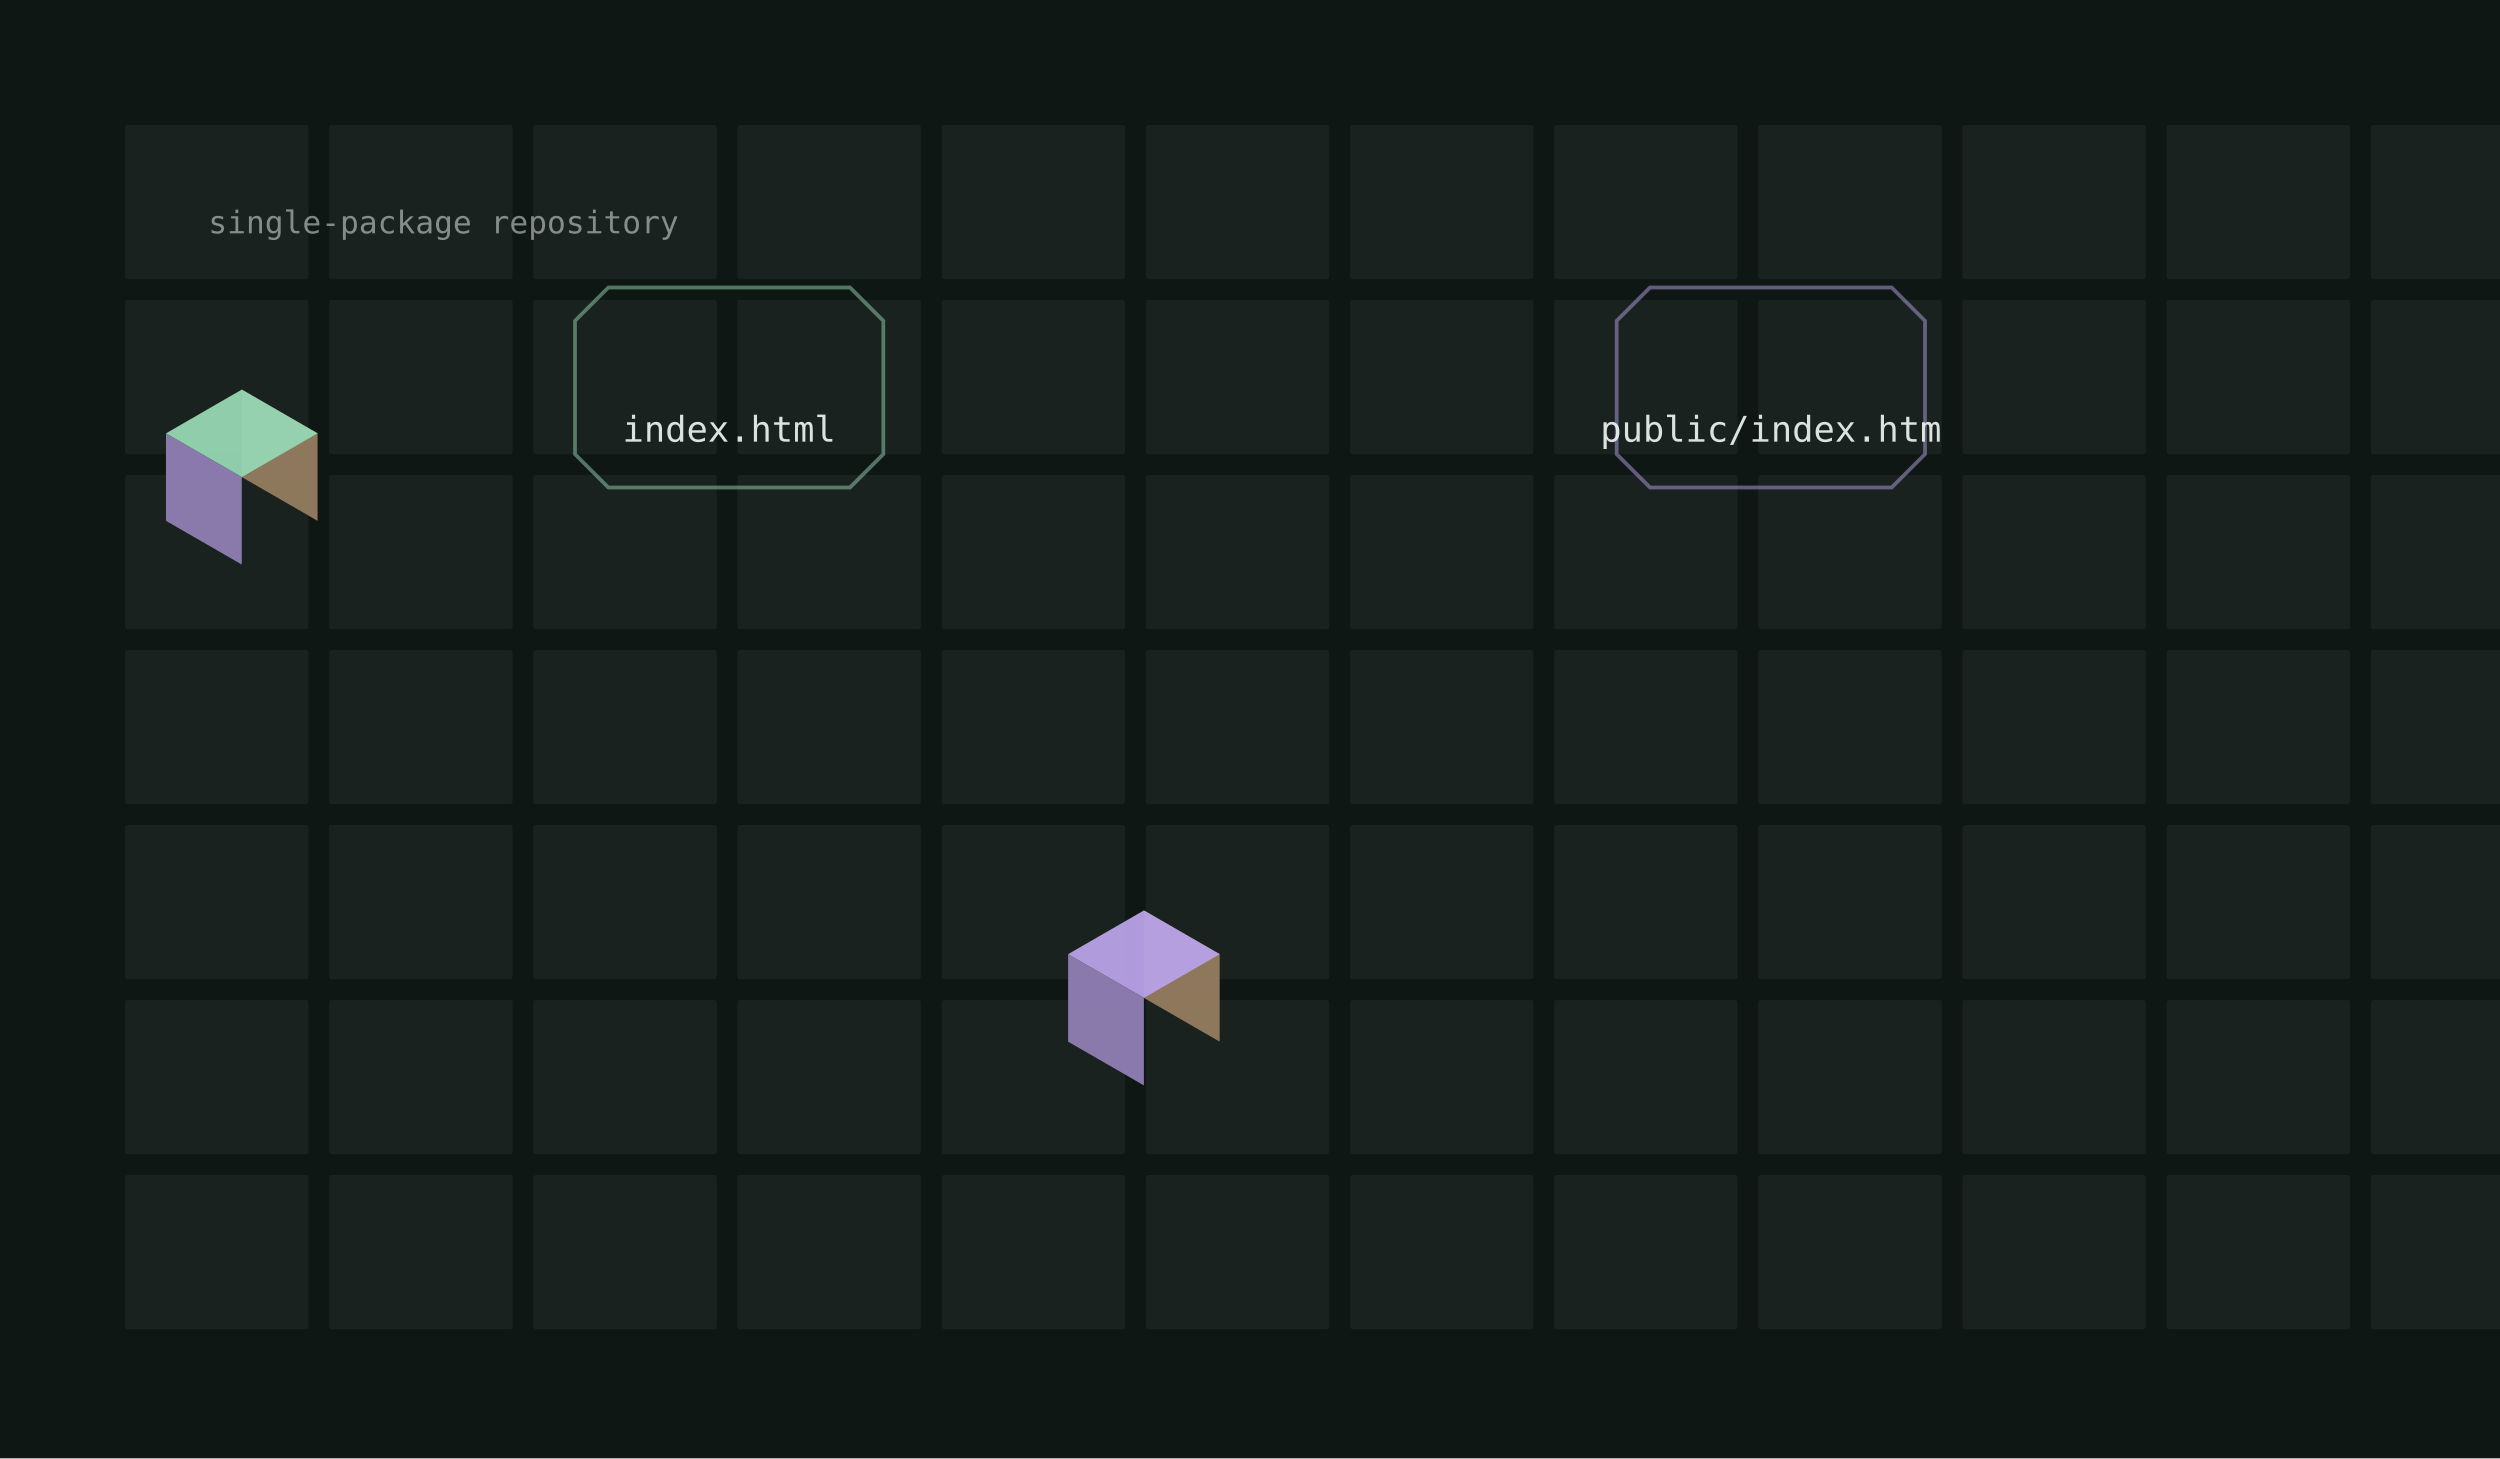
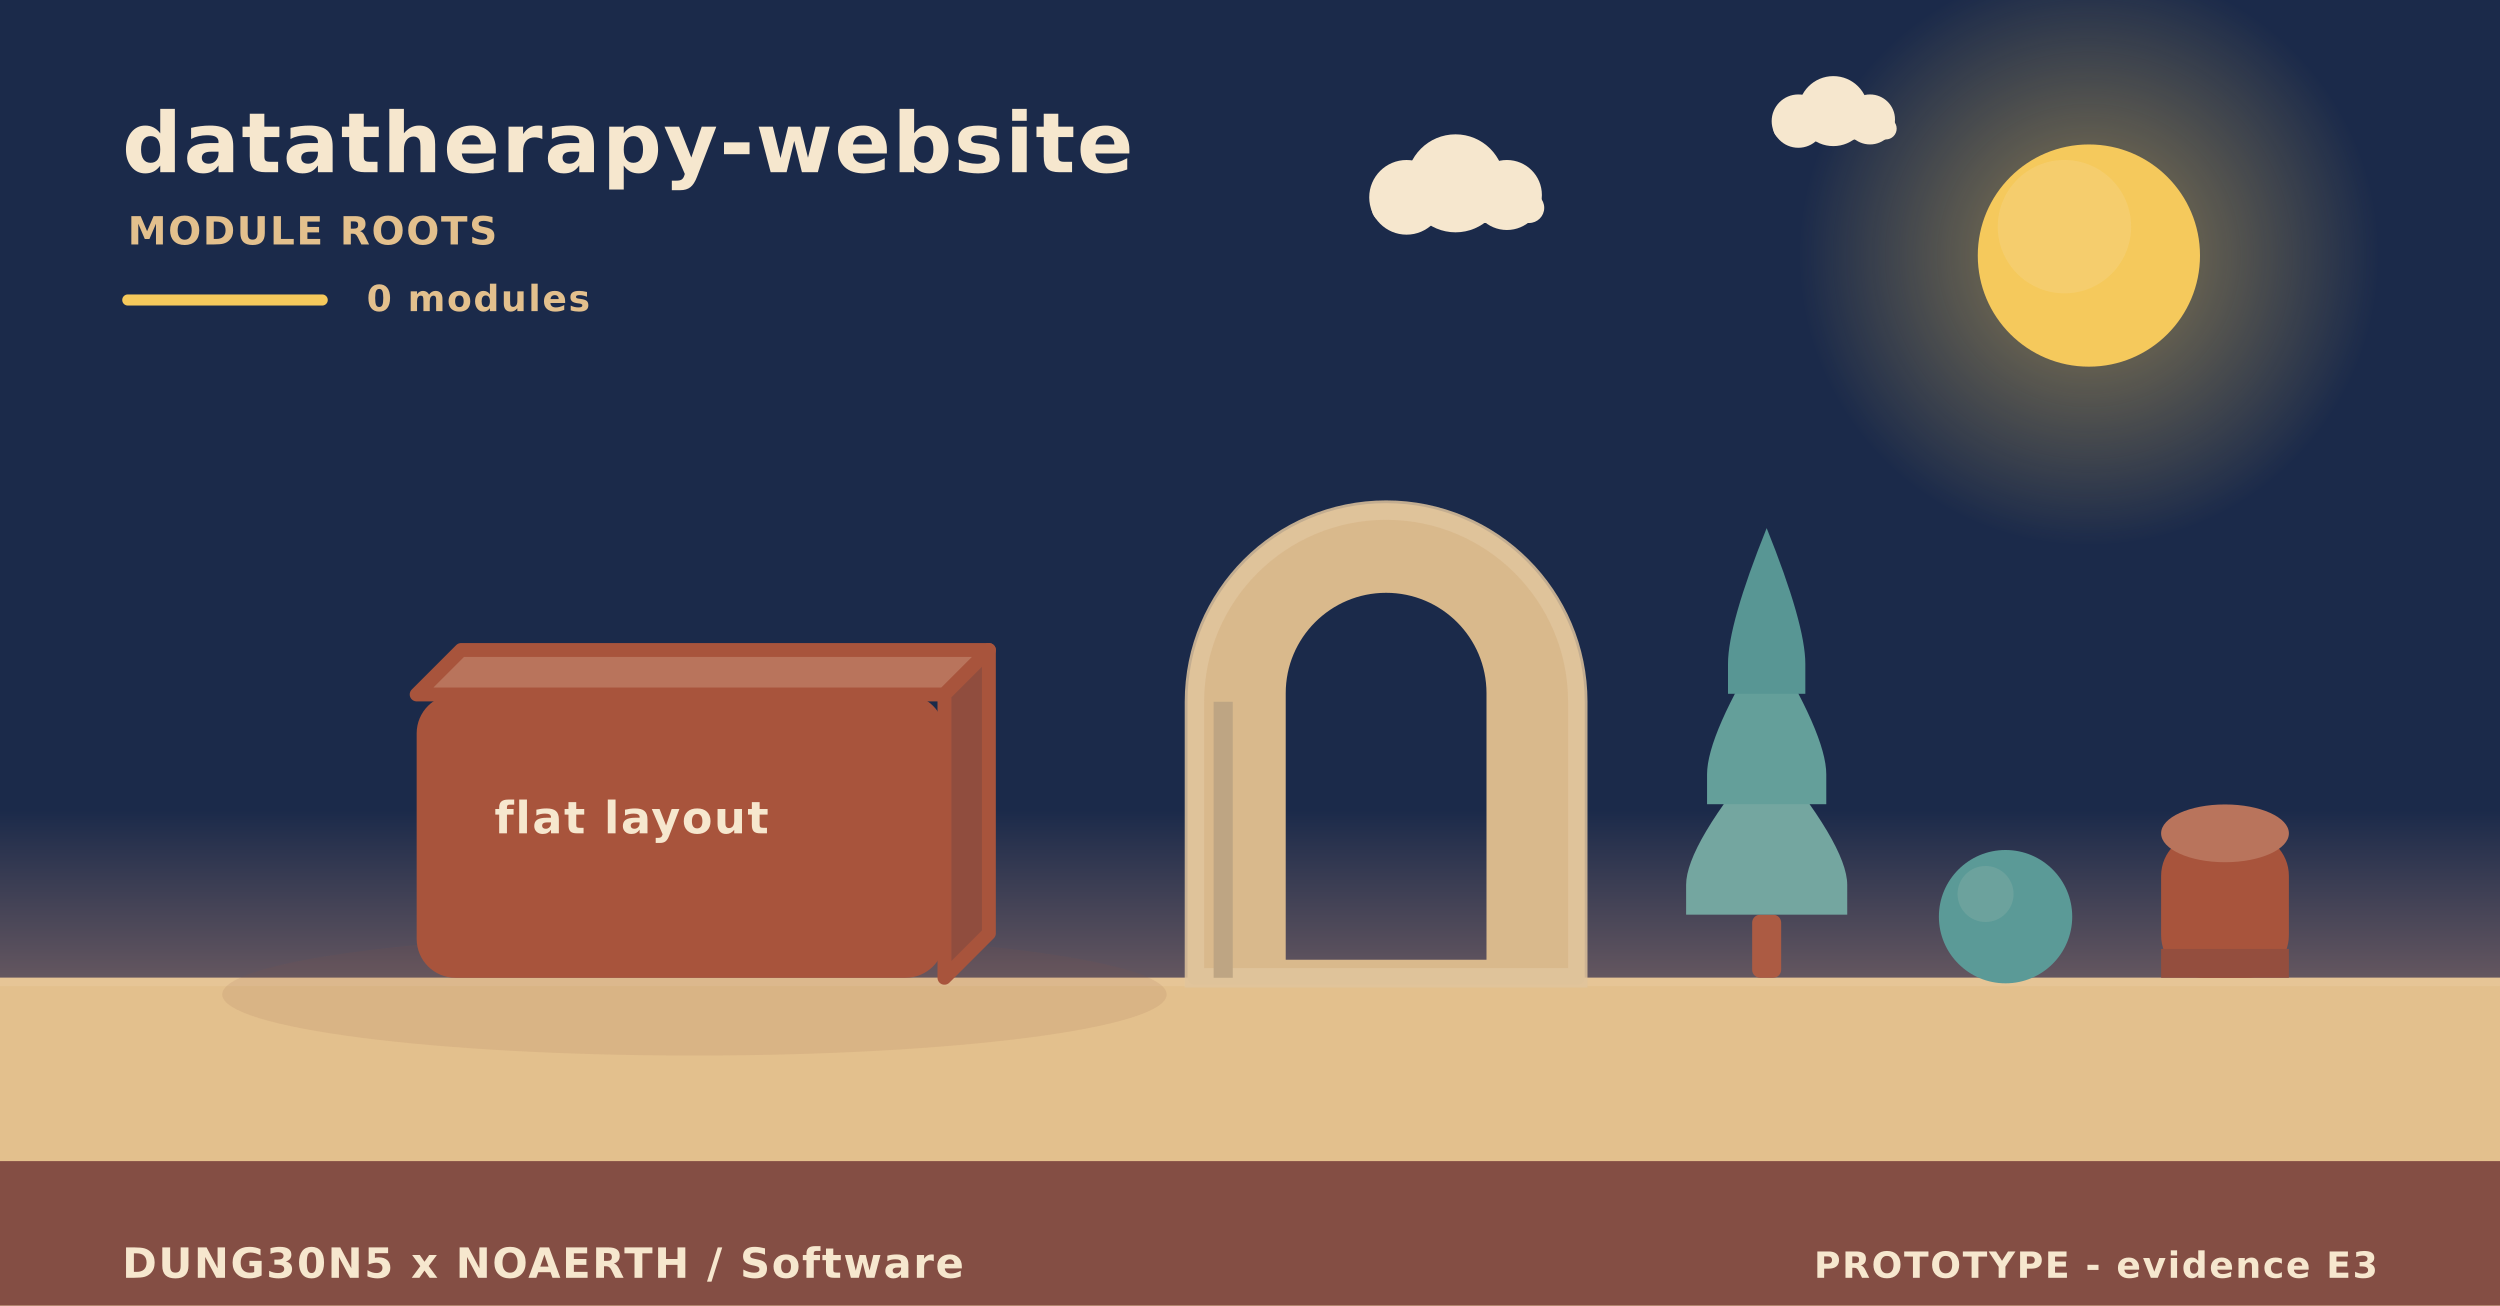
- <svg xmlns="http://www.w3.org/2000/svg" viewBox="0 0 1200 700" width="1200" height="700" role="img" aria-label="datatherapy-website architecture">
-   <rect width="1200" height="700" fill="#0f1714" />
-   <defs>
-     <linearGradient id="ga" x1="0" y1="0" x2="1" y2="1">
-       <stop offset="0%" stop-color="#95d5b2" />
-       <stop offset="100%" stop-color="#b8a1e6" />
-     </linearGradient>
-   </defs>
-   <rect x="60.00" y="60.00" width="88.00" height="74.00" rx="1.20" fill="#f0f8f4" opacity="0.05" />
-   <rect x="158.00" y="60.00" width="88.00" height="74.00" rx="1.20" fill="#f0f8f4" opacity="0.05" />
-   <rect x="256.00" y="60.00" width="88.00" height="74.00" rx="1.20" fill="#f0f8f4" opacity="0.05" />
-   <rect x="354.00" y="60.00" width="88.00" height="74.00" rx="1.20" fill="#f0f8f4" opacity="0.05" />
-   <rect x="452.00" y="60.00" width="88.00" height="74.00" rx="1.20" fill="#f0f8f4" opacity="0.05" />
-   <rect x="550.00" y="60.00" width="88.00" height="74.00" rx="1.20" fill="#f0f8f4" opacity="0.05" />
-   <rect x="648.00" y="60.00" width="88.00" height="74.00" rx="1.20" fill="#f0f8f4" opacity="0.05" />
-   <rect x="746.00" y="60.00" width="88.00" height="74.00" rx="1.20" fill="#f0f8f4" opacity="0.05" />
-   <rect x="844.00" y="60.00" width="88.00" height="74.00" rx="1.20" fill="#f0f8f4" opacity="0.05" />
-   <rect x="942.00" y="60.00" width="88.00" height="74.00" rx="1.20" fill="#f0f8f4" opacity="0.05" />
-   <rect x="1040.00" y="60.00" width="88.00" height="74.00" rx="1.20" fill="#f0f8f4" opacity="0.05" />
-   <rect x="1138.00" y="60.00" width="88.00" height="74.00" rx="1.20" fill="#f0f8f4" opacity="0.05" />
-   <rect x="60.00" y="144.00" width="88.00" height="74.00" rx="1.20" fill="#f0f8f4" opacity="0.05" />
-   <rect x="158.00" y="144.00" width="88.00" height="74.00" rx="1.20" fill="#f0f8f4" opacity="0.05" />
-   <rect x="256.00" y="144.00" width="88.00" height="74.00" rx="1.20" fill="#f0f8f4" opacity="0.05" />
-   <rect x="354.00" y="144.00" width="88.00" height="74.00" rx="1.20" fill="#f0f8f4" opacity="0.05" />
-   <rect x="452.00" y="144.00" width="88.00" height="74.00" rx="1.20" fill="#f0f8f4" opacity="0.05" />
-   <rect x="550.00" y="144.00" width="88.00" height="74.00" rx="1.20" fill="#f0f8f4" opacity="0.05" />
-   <rect x="648.00" y="144.00" width="88.00" height="74.00" rx="1.20" fill="#f0f8f4" opacity="0.05" />
-   <rect x="746.00" y="144.00" width="88.00" height="74.00" rx="1.20" fill="#f0f8f4" opacity="0.05" />
-   <rect x="844.00" y="144.00" width="88.00" height="74.00" rx="1.20" fill="#f0f8f4" opacity="0.05" />
-   <rect x="942.00" y="144.00" width="88.00" height="74.00" rx="1.20" fill="#f0f8f4" opacity="0.05" />
-   <rect x="1040.00" y="144.00" width="88.00" height="74.00" rx="1.20" fill="#f0f8f4" opacity="0.05" />
-   <rect x="1138.00" y="144.00" width="88.00" height="74.00" rx="1.20" fill="#f0f8f4" opacity="0.05" />
-   <rect x="60.00" y="228.00" width="88.00" height="74.00" rx="1.20" fill="#f0f8f4" opacity="0.05" />
-   <rect x="158.00" y="228.00" width="88.00" height="74.00" rx="1.20" fill="#f0f8f4" opacity="0.05" />
-   <rect x="256.00" y="228.00" width="88.00" height="74.00" rx="1.20" fill="#f0f8f4" opacity="0.05" />
-   <rect x="354.00" y="228.00" width="88.00" height="74.00" rx="1.20" fill="#f0f8f4" opacity="0.05" />
-   <rect x="452.00" y="228.00" width="88.00" height="74.00" rx="1.20" fill="#f0f8f4" opacity="0.05" />
-   <rect x="550.00" y="228.00" width="88.00" height="74.00" rx="1.20" fill="#f0f8f4" opacity="0.05" />
-   <rect x="648.00" y="228.00" width="88.00" height="74.00" rx="1.20" fill="#f0f8f4" opacity="0.05" />
-   <rect x="746.00" y="228.00" width="88.00" height="74.00" rx="1.20" fill="#f0f8f4" opacity="0.05" />
-   <rect x="844.00" y="228.00" width="88.00" height="74.00" rx="1.20" fill="#f0f8f4" opacity="0.05" />
-   <rect x="942.00" y="228.00" width="88.00" height="74.00" rx="1.20" fill="#f0f8f4" opacity="0.05" />
-   <rect x="1040.00" y="228.00" width="88.00" height="74.00" rx="1.20" fill="#f0f8f4" opacity="0.05" />
-   <rect x="1138.00" y="228.00" width="88.00" height="74.00" rx="1.20" fill="#f0f8f4" opacity="0.05" />
-   <rect x="60.00" y="312.00" width="88.00" height="74.00" rx="1.20" fill="#f0f8f4" opacity="0.05" />
-   <rect x="158.00" y="312.00" width="88.00" height="74.00" rx="1.20" fill="#f0f8f4" opacity="0.05" />
-   <rect x="256.00" y="312.00" width="88.00" height="74.00" rx="1.20" fill="#f0f8f4" opacity="0.05" />
-   <rect x="354.00" y="312.00" width="88.00" height="74.00" rx="1.20" fill="#f0f8f4" opacity="0.05" />
-   <rect x="452.00" y="312.00" width="88.00" height="74.00" rx="1.20" fill="#f0f8f4" opacity="0.05" />
-   <rect x="550.00" y="312.00" width="88.00" height="74.00" rx="1.20" fill="#f0f8f4" opacity="0.05" />
-   <rect x="648.00" y="312.00" width="88.00" height="74.00" rx="1.20" fill="#f0f8f4" opacity="0.05" />
-   <rect x="746.00" y="312.00" width="88.00" height="74.00" rx="1.20" fill="#f0f8f4" opacity="0.05" />
-   <rect x="844.00" y="312.00" width="88.00" height="74.00" rx="1.20" fill="#f0f8f4" opacity="0.05" />
-   <rect x="942.00" y="312.00" width="88.00" height="74.00" rx="1.20" fill="#f0f8f4" opacity="0.05" />
-   <rect x="1040.00" y="312.00" width="88.00" height="74.00" rx="1.20" fill="#f0f8f4" opacity="0.05" />
-   <rect x="1138.00" y="312.00" width="88.00" height="74.00" rx="1.20" fill="#f0f8f4" opacity="0.05" />
-   <rect x="60.00" y="396.00" width="88.00" height="74.00" rx="1.20" fill="#f0f8f4" opacity="0.05" />
-   <rect x="158.00" y="396.00" width="88.00" height="74.00" rx="1.20" fill="#f0f8f4" opacity="0.05" />
-   <rect x="256.00" y="396.00" width="88.00" height="74.00" rx="1.20" fill="#f0f8f4" opacity="0.05" />
-   <rect x="354.00" y="396.00" width="88.00" height="74.00" rx="1.20" fill="#f0f8f4" opacity="0.05" />
-   <rect x="452.00" y="396.00" width="88.00" height="74.00" rx="1.20" fill="#f0f8f4" opacity="0.05" />
-   <rect x="550.00" y="396.00" width="88.00" height="74.00" rx="1.20" fill="#f0f8f4" opacity="0.05" />
-   <rect x="648.00" y="396.00" width="88.00" height="74.00" rx="1.20" fill="#f0f8f4" opacity="0.05" />
-   <rect x="746.00" y="396.00" width="88.00" height="74.00" rx="1.20" fill="#f0f8f4" opacity="0.05" />
-   <rect x="844.00" y="396.00" width="88.00" height="74.00" rx="1.20" fill="#f0f8f4" opacity="0.05" />
-   <rect x="942.00" y="396.00" width="88.00" height="74.00" rx="1.20" fill="#f0f8f4" opacity="0.05" />
-   <rect x="1040.00" y="396.00" width="88.00" height="74.00" rx="1.20" fill="#f0f8f4" opacity="0.05" />
-   <rect x="1138.00" y="396.00" width="88.00" height="74.00" rx="1.20" fill="#f0f8f4" opacity="0.05" />
-   <rect x="60.00" y="480.00" width="88.00" height="74.00" rx="1.20" fill="#f0f8f4" opacity="0.05" />
-   <rect x="158.00" y="480.00" width="88.00" height="74.00" rx="1.20" fill="#f0f8f4" opacity="0.05" />
-   <rect x="256.00" y="480.00" width="88.00" height="74.00" rx="1.20" fill="#f0f8f4" opacity="0.05" />
-   <rect x="354.00" y="480.00" width="88.00" height="74.00" rx="1.20" fill="#f0f8f4" opacity="0.05" />
-   <rect x="452.00" y="480.00" width="88.00" height="74.00" rx="1.20" fill="#f0f8f4" opacity="0.05" />
-   <rect x="550.00" y="480.00" width="88.00" height="74.00" rx="1.20" fill="#f0f8f4" opacity="0.05" />
-   <rect x="648.00" y="480.00" width="88.00" height="74.00" rx="1.20" fill="#f0f8f4" opacity="0.05" />
-   <rect x="746.00" y="480.00" width="88.00" height="74.00" rx="1.20" fill="#f0f8f4" opacity="0.05" />
-   <rect x="844.00" y="480.00" width="88.00" height="74.00" rx="1.20" fill="#f0f8f4" opacity="0.05" />
-   <rect x="942.00" y="480.00" width="88.00" height="74.00" rx="1.20" fill="#f0f8f4" opacity="0.05" />
-   <rect x="1040.00" y="480.00" width="88.00" height="74.00" rx="1.20" fill="#f0f8f4" opacity="0.05" />
-   <rect x="1138.00" y="480.00" width="88.00" height="74.00" rx="1.20" fill="#f0f8f4" opacity="0.05" />
-   <rect x="60.00" y="564.00" width="88.00" height="74.00" rx="1.20" fill="#f0f8f4" opacity="0.05" />
-   <rect x="158.00" y="564.00" width="88.00" height="74.00" rx="1.20" fill="#f0f8f4" opacity="0.05" />
-   <rect x="256.00" y="564.00" width="88.00" height="74.00" rx="1.20" fill="#f0f8f4" opacity="0.05" />
-   <rect x="354.00" y="564.00" width="88.00" height="74.00" rx="1.20" fill="#f0f8f4" opacity="0.05" />
-   <rect x="452.00" y="564.00" width="88.00" height="74.00" rx="1.20" fill="#f0f8f4" opacity="0.05" />
-   <rect x="550.00" y="564.00" width="88.00" height="74.00" rx="1.20" fill="#f0f8f4" opacity="0.05" />
-   <rect x="648.00" y="564.00" width="88.00" height="74.00" rx="1.20" fill="#f0f8f4" opacity="0.05" />
-   <rect x="746.00" y="564.00" width="88.00" height="74.00" rx="1.20" fill="#f0f8f4" opacity="0.05" />
-   <rect x="844.00" y="564.00" width="88.00" height="74.00" rx="1.20" fill="#f0f8f4" opacity="0.05" />
-   <rect x="942.00" y="564.00" width="88.00" height="74.00" rx="1.20" fill="#f0f8f4" opacity="0.05" />
-   <rect x="1040.00" y="564.00" width="88.00" height="74.00" rx="1.20" fill="#f0f8f4" opacity="0.05" />
-   <rect x="1138.00" y="564.00" width="88.00" height="74.00" rx="1.20" fill="#f0f8f4" opacity="0.05" />
-   <path d="M292.00,138.00 H408.00 L424.00,154.00 V218.00 L408.00,234.00 H292.00 L276.00,218.00 V154.00 Z" fill="none" stroke="rgba(149,213,178,0.550)" stroke-width="1.80" opacity="0.90" />
-   <polygon points="116.05,229.00 152.42,250.00 152.42,208.00 116.05,187.00" fill="#947c60" opacity="0.95" />
-   <polygon points="79.67,250.00 116.05,271.00 116.05,229.00 79.67,208.00" fill="#907eb3" opacity="0.95" />
-   <polygon points="116.05,187.00 152.42,208.00 116.05,229.00 79.67,208.00" fill="#95d5b2" opacity="0.95" />
-   <text x="350" y="212" font-family="ui-monospace,Menlo,monospace" font-size="17" fill="rgba(240,248,244,0.900)" text-anchor="middle">index.html</text>
-   <path d="M792.00,138.00 H908.00 L924.00,154.00 V218.00 L908.00,234.00 H792.00 L776.00,218.00 V154.00 Z" fill="none" stroke="rgba(184,161,230,0.550)" stroke-width="1.80" opacity="0.90" />
-   <polygon points="549.06,479.00 585.43,500.00 585.43,458.00 549.06,437.00" fill="#947c60" opacity="0.95" />
-   <polygon points="512.69,500.00 549.06,521.00 549.06,479.00 512.69,458.00" fill="#907eb3" opacity="0.95" />
-   <polygon points="549.06,437.00 585.43,458.00 549.06,479.00 512.69,458.00" fill="#b8a1e6" opacity="0.95" />
-   <text x="850" y="212" font-family="ui-monospace,Menlo,monospace" font-size="17" fill="rgba(240,248,244,0.900)" text-anchor="middle">public/index.htm</text>
-   <text x="100" y="112" font-family="ui-monospace,Menlo,monospace" font-size="15" fill="rgba(240,248,244,0.500)">single-package repository</text>
+ <svg xmlns="http://www.w3.org/2000/svg" width="900" height="470" viewBox="0 0 900 470" role="img" aria-label="datatherapy-website - how it is built">
+   <linearGradient id="skya" x1="0" y1="0" x2="0" y2="1">
+     <stop offset="0" stop-color="#1b2a4a" />
+     <stop offset="0.62" stop-color="#1b2a4a" />
+     <stop offset="1" stop-color="#f3ad8a" />
+   </linearGradient>
+   <rect width="900" height="470" fill="url(#skya)" />
+   <radialGradient id="suna">
+     <stop offset="0.35" stop-color="#f5c95c" stop-opacity="0.34" />
+     <stop offset="1" stop-color="#f5c95c" stop-opacity="0" />
+   </radialGradient>
+   <circle cx="752" cy="92" r="104" fill="url(#suna)" />
+   <circle cx="752" cy="92" r="40" fill="#f5c95c" />
+   <circle cx="743.2" cy="81.6" r="24" fill="#f5d27e" opacity="0.5" />
+   <g>
+     <circle cx="524" cy="66" r="17.64" fill="#f6e7ce" />
+     <circle cx="506.36" cy="71.04" r="13.44" fill="#f6e7ce" />
+     <circle cx="542.48" cy="70.2" r="12.6" fill="#f6e7ce" />
+     <rect x="493.76" y="69.36" width="62.16" height="10.92" rx="5.46" fill="#f6e7ce" />
+   </g>
+   <g>
+     <circle cx="660" cy="40" r="12.6" fill="#f6e7ce" />
+     <circle cx="647.4" cy="43.6" r="9.6" fill="#f6e7ce" />
+     <circle cx="673.2" cy="43" r="9" fill="#f6e7ce" />
+     <rect x="638.4" y="42.4" width="44.4" height="7.8" rx="3.9" fill="#f6e7ce" />
+   </g>
+   <rect x="0" y="352" width="900" height="118" fill="#e3c08d" />
+   <rect x="0" y="352" width="900" height="3" fill="#e6c596" />
+   <text x="44" y="62" font-family="Verdana,DejaVu Sans,sans-serif" font-size="30" font-weight="700" letter-spacing="0.6" fill="#f6e7ce" text-anchor="start">datatherapy-website</text>
+   <text x="46" y="88" font-family="Verdana,DejaVu Sans,sans-serif" font-size="14" font-weight="700" letter-spacing="0.6" fill="#e3c08d" text-anchor="start">MODULE ROOTS</text>
+   <rect x="44" y="106" width="74" height="4" rx="2" fill="#f5c95c" />
+   <text x="132" y="112" font-family="Verdana,DejaVu Sans,sans-serif" font-size="13" font-weight="700" letter-spacing="0.6" fill="#e3c08d" text-anchor="start">0 modules</text>
+   <ellipse cx="250" cy="358" rx="170" ry="22" fill="rgba(138,90,68,0.11)" />
+   <path d="M150,250 L340,250 L356,234 L166,234 Z" fill="#b9745c" stroke="#a8543c" stroke-width="5" stroke-linejoin="round" />
+   <path d="M340,250 L356,234 L356,336 L340,352 Z" fill="#904d3e" stroke="#a8543c" stroke-width="5" stroke-linejoin="round" />
+   <rect x="150" y="250" width="190" height="102" rx="14" fill="#a8543c" />
+   <text x="178" y="300" font-family="Verdana,DejaVu Sans,sans-serif" font-size="16" font-weight="700" letter-spacing="0.6" fill="#f6e7ce" text-anchor="start">flat layout</text>
+   <path d="M430,352 L430,252.64 A69,69 0 0 1 568,252.64 L568,352 Z M460.36,348 L460.36,249.55 A38.64,38.64 0 0 1 537.64,249.55 L537.64,348 Z" fill="#d9b98c" fill-rule="evenodd" stroke="#d9b98c" stroke-width="5" stroke-linejoin="round" />
+   <path d="M430,352 L430,252.64 A69,69 0 0 1 568,252.64 L568,352 Z" fill="none" stroke="#e0c49c" stroke-width="7" stroke-linecap="round" opacity="0.85" />
+   <rect x="436.9" y="252.64" width="6.9" height="99.36" fill="#bea583" />
+   <rect x="630.78" y="329.28" width="10.44" height="22.72" rx="2.9" fill="#ac5b43" />
+   <path d="M636,269.64 Q607,304.23 607,318.54 Q607,329.28 607,329.28 L665,329.28 Q665,329.28 665,318.54 Q665,304.23 636,269.64 Z" fill="#74a6a0" />
+   <path d="M636,229.88 Q614.54,264.47 614.54,278.78 Q614.54,289.52 614.54,289.52 L657.46,289.52 Q657.46,289.52 657.46,278.78 Q657.46,264.47 636,229.88 Z" fill="#649f9a" />
+   <path d="M636,190.12 Q622.08,224.71 622.08,239.02 Q622.08,249.76 622.08,249.76 L649.92,249.76 Q649.92,249.76 649.92,239.02 Q649.92,224.71 636,190.12 Z" fill="#589694" />
+   <circle cx="722" cy="330" r="24" fill="#5b9a97" />
+   <circle cx="714.8" cy="321.84" r="10.08" fill="#7aa9a2" opacity="0.55" />
+   <rect x="778" y="300" width="46" height="52" rx="15.33" fill="#a8543c" />
+   <ellipse cx="801" cy="300" rx="23" ry="10.4" fill="#b9745c" />
+   <rect x="778" y="341.6" width="46" height="10.4" fill="#944e3e" />
+   <rect x="0" y="418" width="900" height="52" rx="0" fill="#7e4740" opacity="0.94" />
+   <text x="44" y="460" font-family="Verdana,DejaVu Sans,sans-serif" font-size="15" font-weight="700" letter-spacing="0.6" fill="#f6e7ce" text-anchor="start">DUNG30N5 x NOAERTH  /  Software</text>
+   <text x="856" y="460" font-family="Verdana,DejaVu Sans,sans-serif" font-size="13" font-weight="700" letter-spacing="0.6" fill="#f6e7ce" text-anchor="end">PROTOTYPE  -  evidence E3</text>
</svg>
